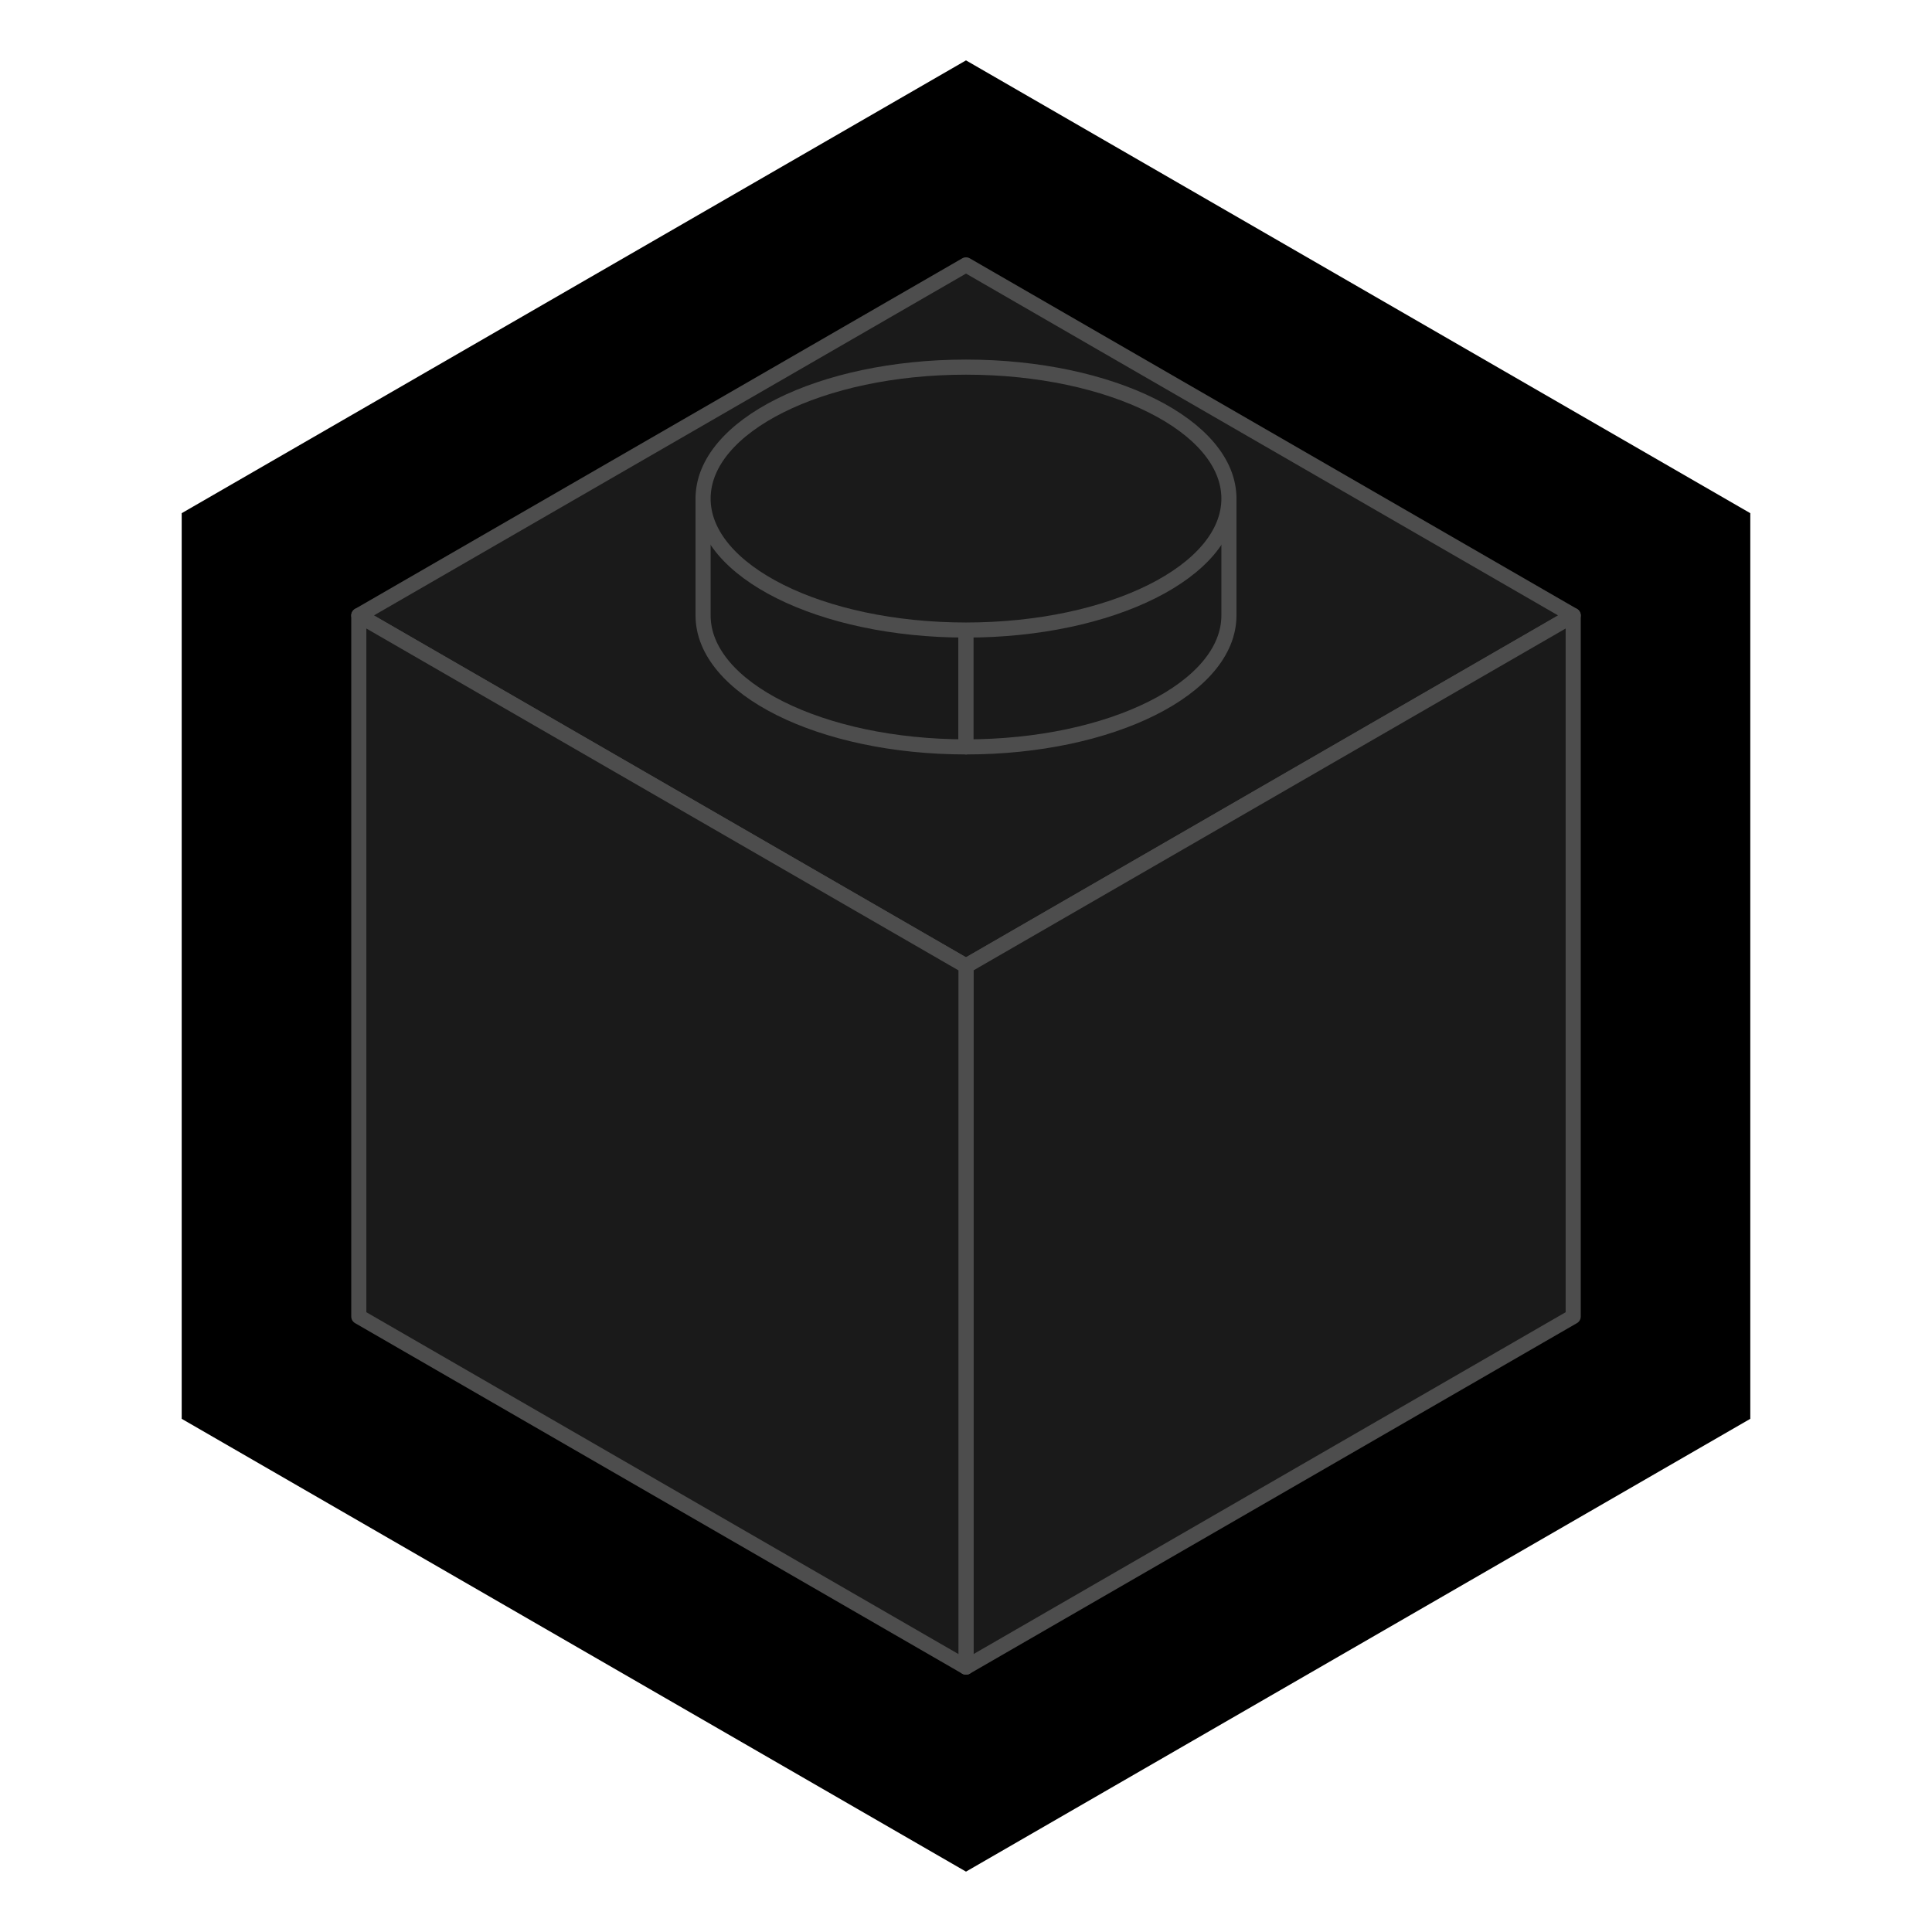
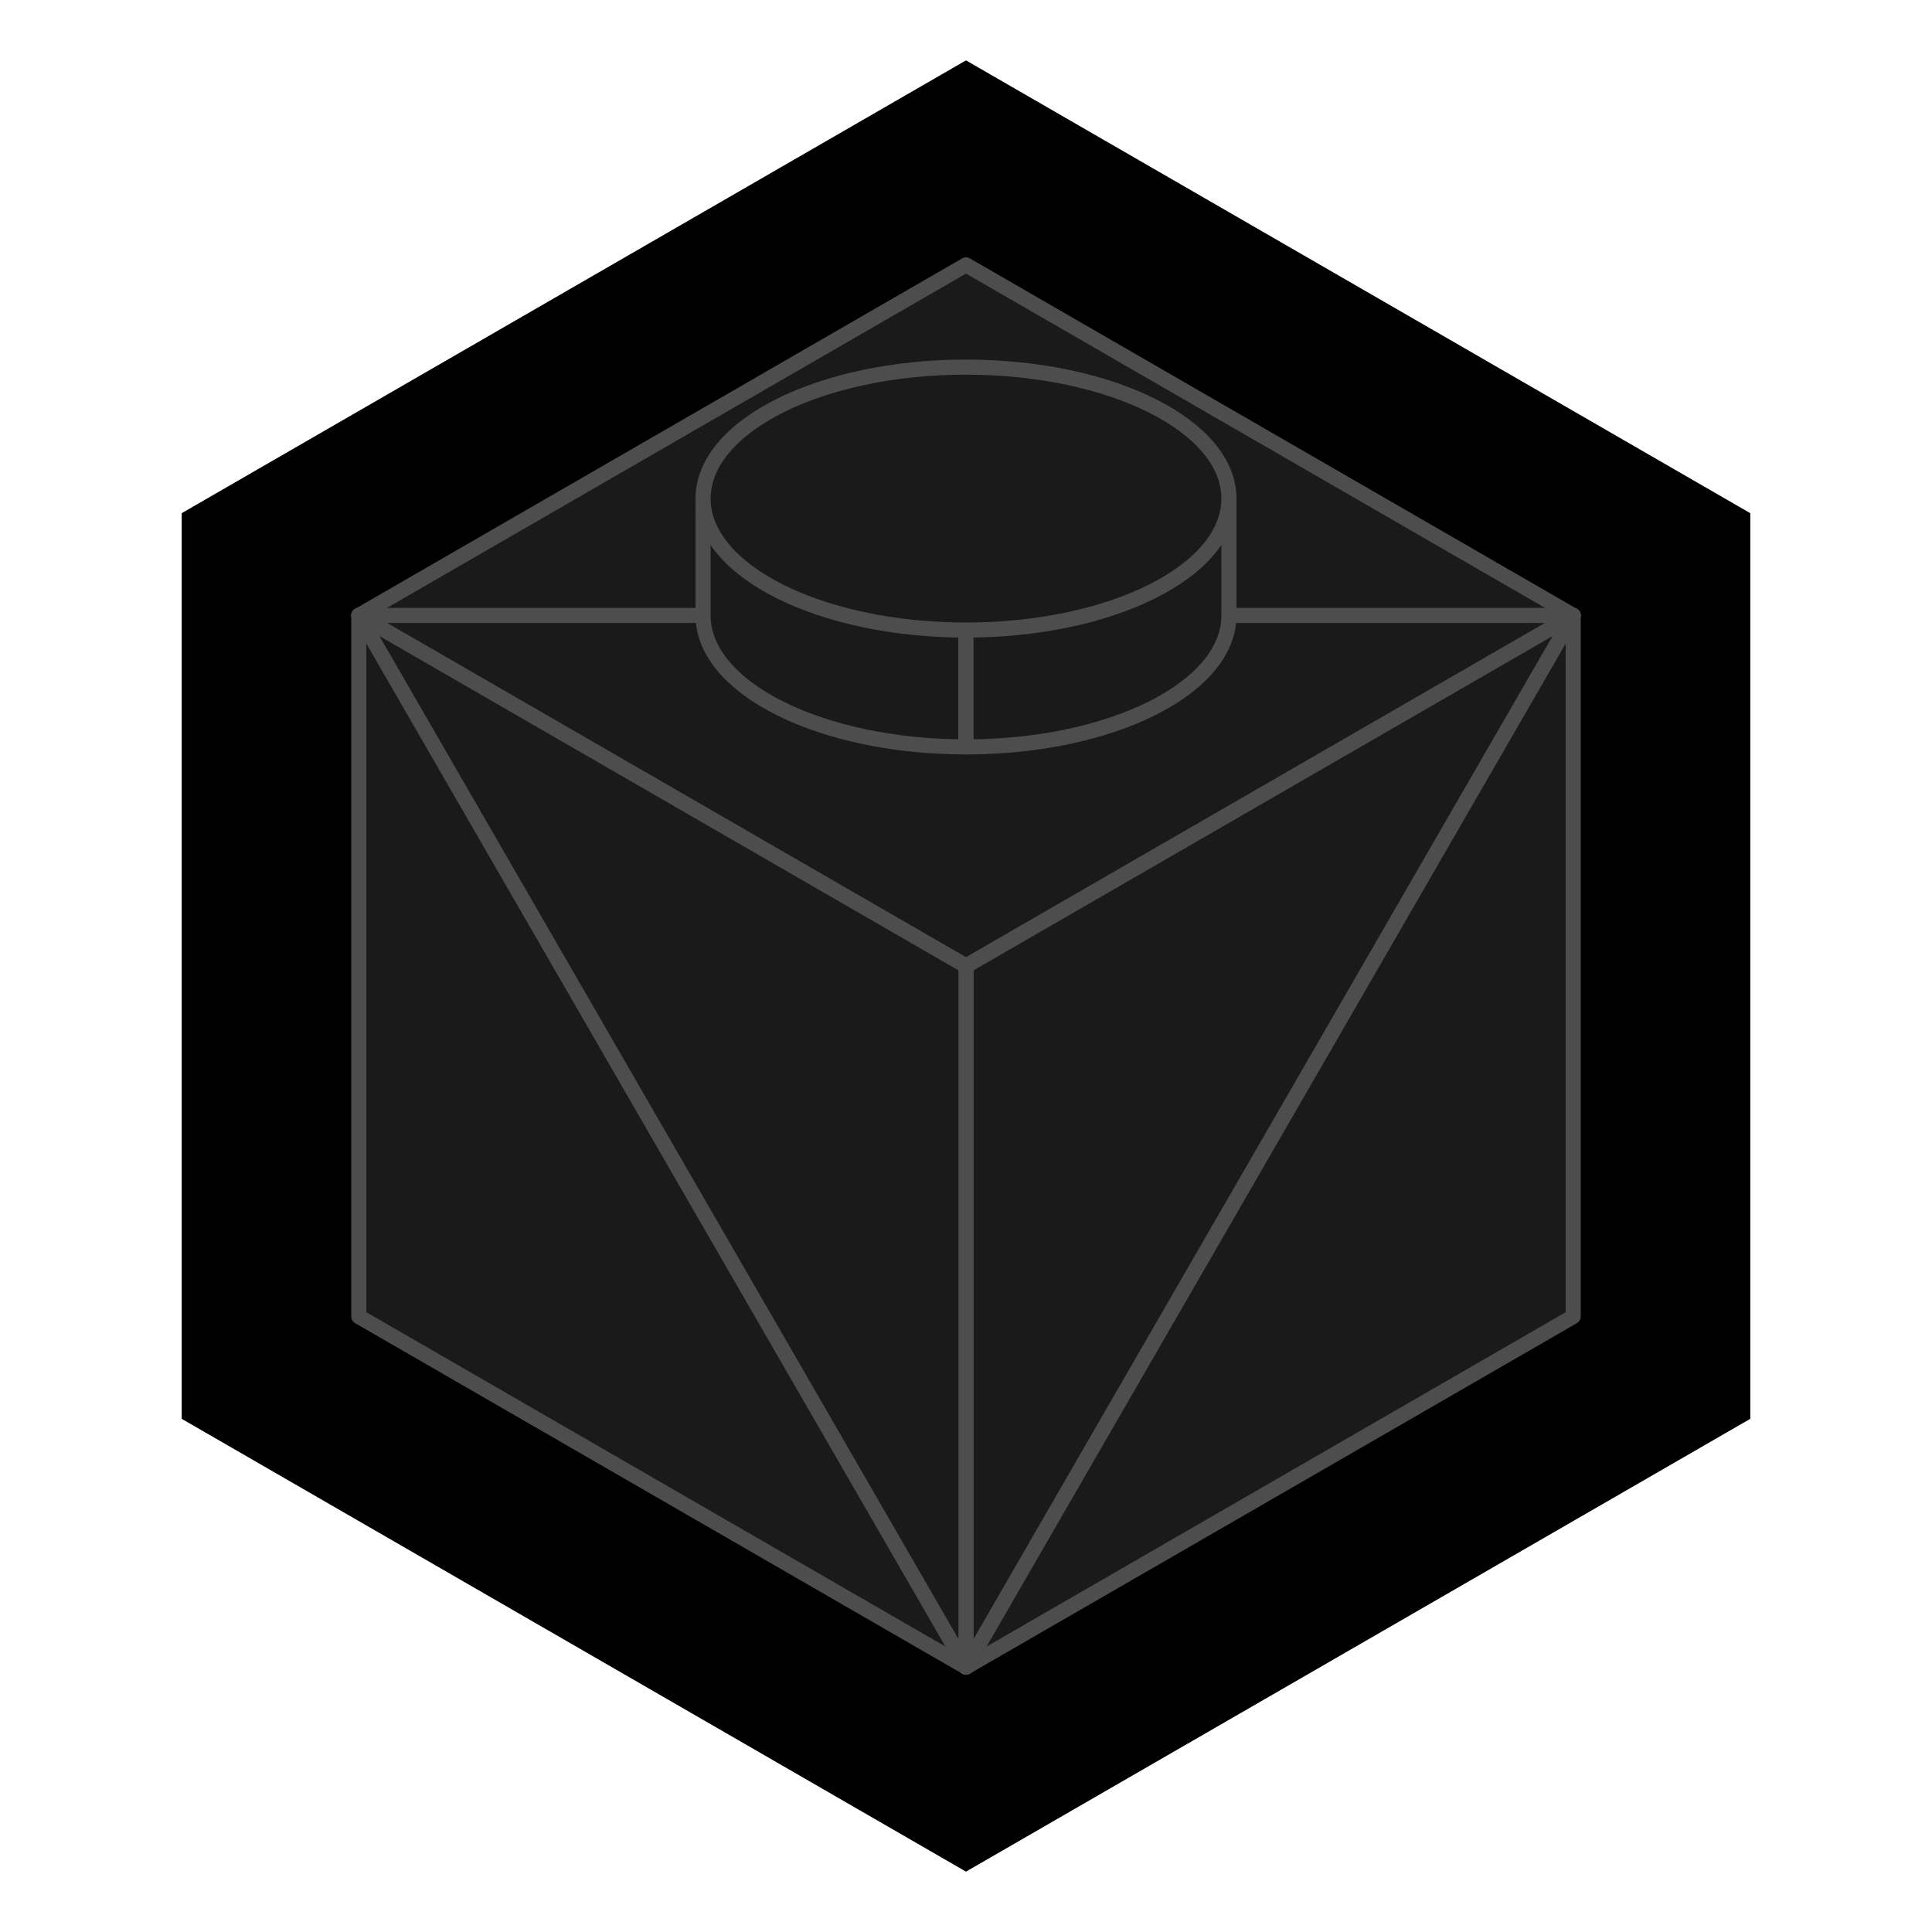
<svg xmlns="http://www.w3.org/2000/svg" width="1024" height="1024" viewBox="0 0 270.933 270.933" version="1.1" id="svg8">
  <defs id="defs2" />
  <g id="layer1" transform="translate(0,-161.5333)">
    <g id="g882">
      <path style="fill:#000000;fill-opacity:1;stroke-width:0.265" id="path3822" d="m 67.733,163.65 56.826,32.808 0,65.617 -56.826,32.808 -56.826,-32.808 2e-6,-65.617 z" transform="matrix(1.935484,0,0,1.935484,4.369903,-146.7419)" />
      <path style="fill:#1a1a1a;fill-opacity:1;stroke:#4d4d4d;stroke-width:2.117;stroke-dasharray:none;stroke-linecap:round;stroke-linejoin:round" d="m 135.467,198.677 -85.15,49.161 85.15,49.161 85.15,-49.161 z" id="path3824" />
-       <path style="fill:#1a1a1a;fill-opacity:1;stroke:#4d4d4d;stroke-width:2.117;stroke-dasharray:none;stroke-linecap:round;stroke-linejoin:round" d="m 135.467,229.403 a 36.871,18.435 0 0 0 -16.874,2.048 H 98.596 v 16.387 a 36.871,18.435 0 0 0 36.871,18.435 z" id="path3876" />
      <path style="fill:#1a1a1a;fill-opacity:1;stroke:#4d4d4d;stroke-width:2.117;stroke-dasharray:none;stroke-linecap:round;stroke-linejoin:round" d="m 220.617,247.839 -85.15,49.161 v 98.323 l 85.15,-49.161 z" id="path3834" />
      <path style="fill:#1a1a1a;fill-opacity:1;stroke:#4d4d4d;stroke-width:2.117;stroke-dasharray:none;stroke-linecap:round;stroke-linejoin:round" d="M 135.467,297 50.317,247.839 v 98.323 l 85.15,49.161 z" id="path3837" />
+       <path style="fill:#1a1a1a;stroke:#4d4d4d;stroke-width:2.117;stroke-linecap:round;stroke-linejoin:round;stroke-dasharray:none" d="M 50.317,247.839 135.467,395.323" id="path1" />
+       <path style="fill:#1a1a1a;stroke:#4d4d4d;stroke-width:2.117;stroke-linecap:round;stroke-linejoin:round;stroke-dasharray:none" d="M 135.467,395.323 220.616,247.838" id="path2" />
+       <path style="fill:#1a1a1a;stroke:#4d4d4d;stroke-width:2.117;stroke-linecap:round;stroke-linejoin:round;stroke-dasharray:none" d="M 50.317,247.839 220.616,247.838" id="path3" />
+       <path style="fill:#1a1a1a;fill-opacity:1;stroke:#4d4d4d;stroke-width:2.117;stroke-dasharray:none;stroke-linecap:round;stroke-linejoin:round" d="m 135.467,229.403 a 36.871,18.435 0 0 0 -16.874,2.048 H 98.596 v 16.387 a 36.871,18.435 0 0 0 36.871,18.435 z" id="path3876" />
      <path style="fill:#1a1a1a;fill-opacity:1;stroke:#4d4d4d;stroke-width:2.117;stroke-dasharray:none;stroke-linecap:round;stroke-linejoin:round" d="m 135.467,229.403 v 36.871 a 36.871,18.435 0 0 0 36.871,-18.435 v -16.387 h -20.056 a 36.871,18.435 0 0 0 -16.815,-2.048 z" id="ellipse3866" />
      <ellipse style="fill:#1a1a1a;fill-opacity:1;stroke:#4d4d4d;stroke-width:2.117;stroke-dasharray:none;stroke-linecap:round;stroke-linejoin:round" id="ellipse3868" cx="135.467" cy="231.452" rx="36.871" ry="18.435" />
    </g>
  </g>
</svg>
